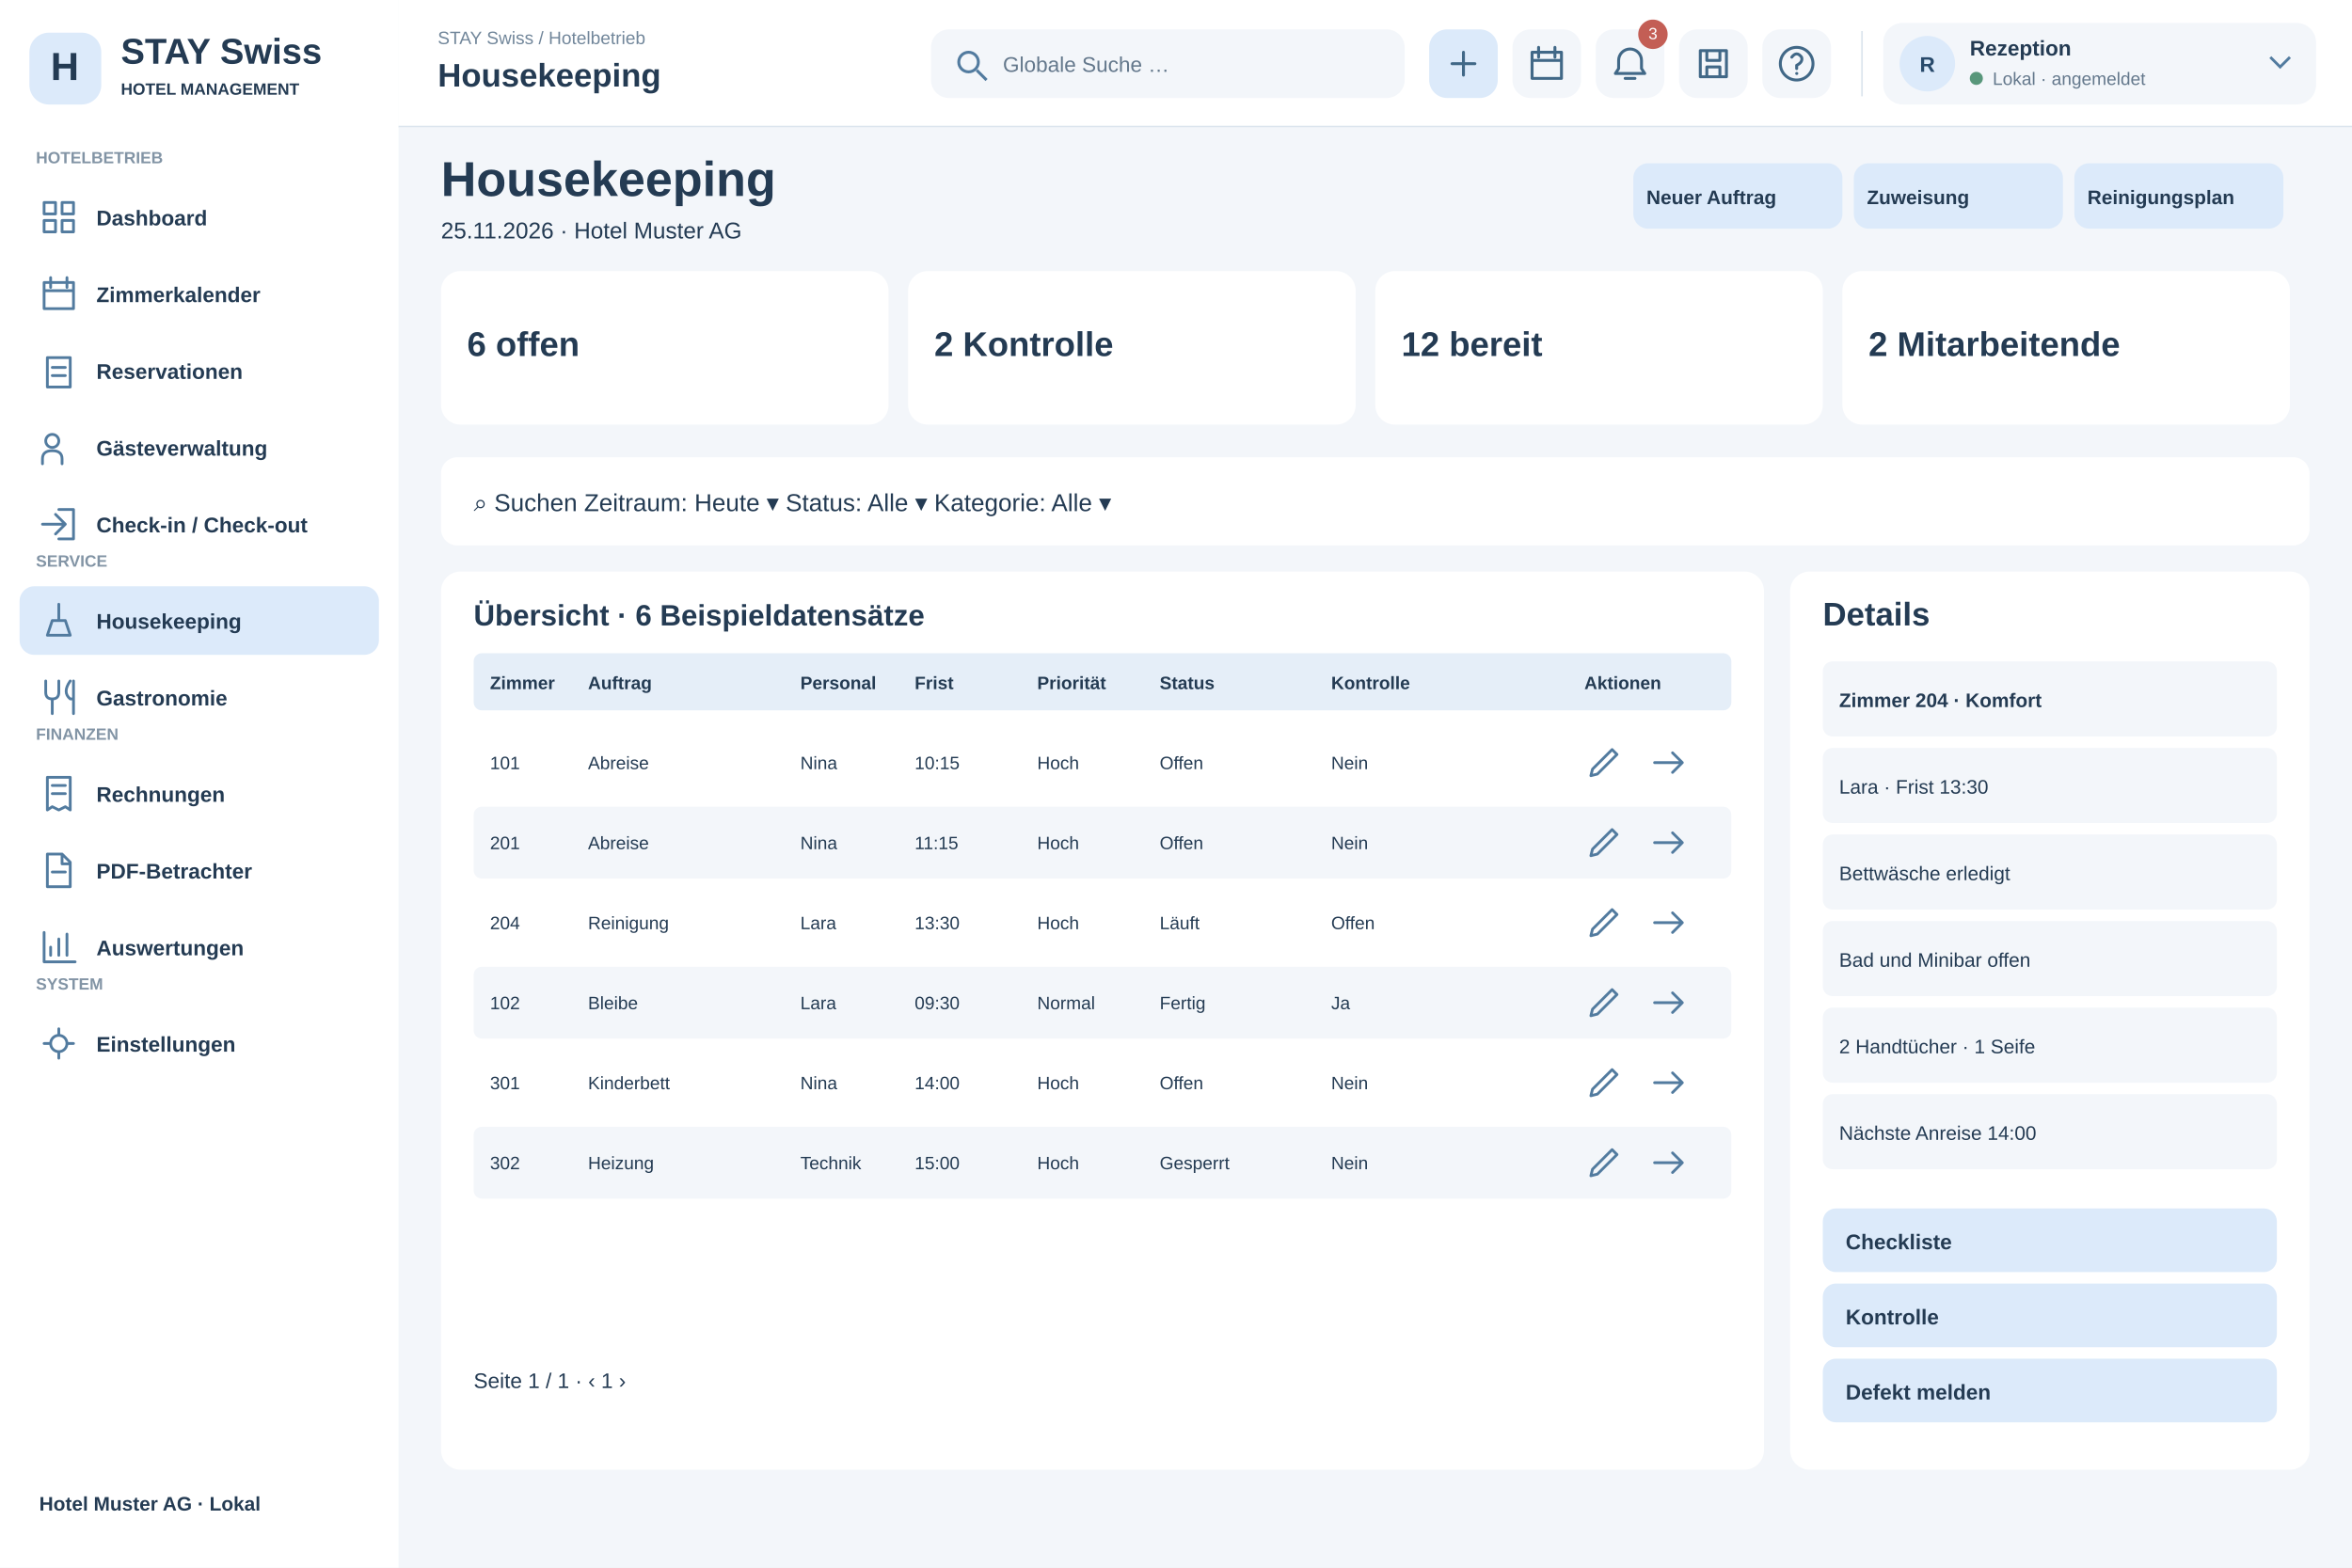
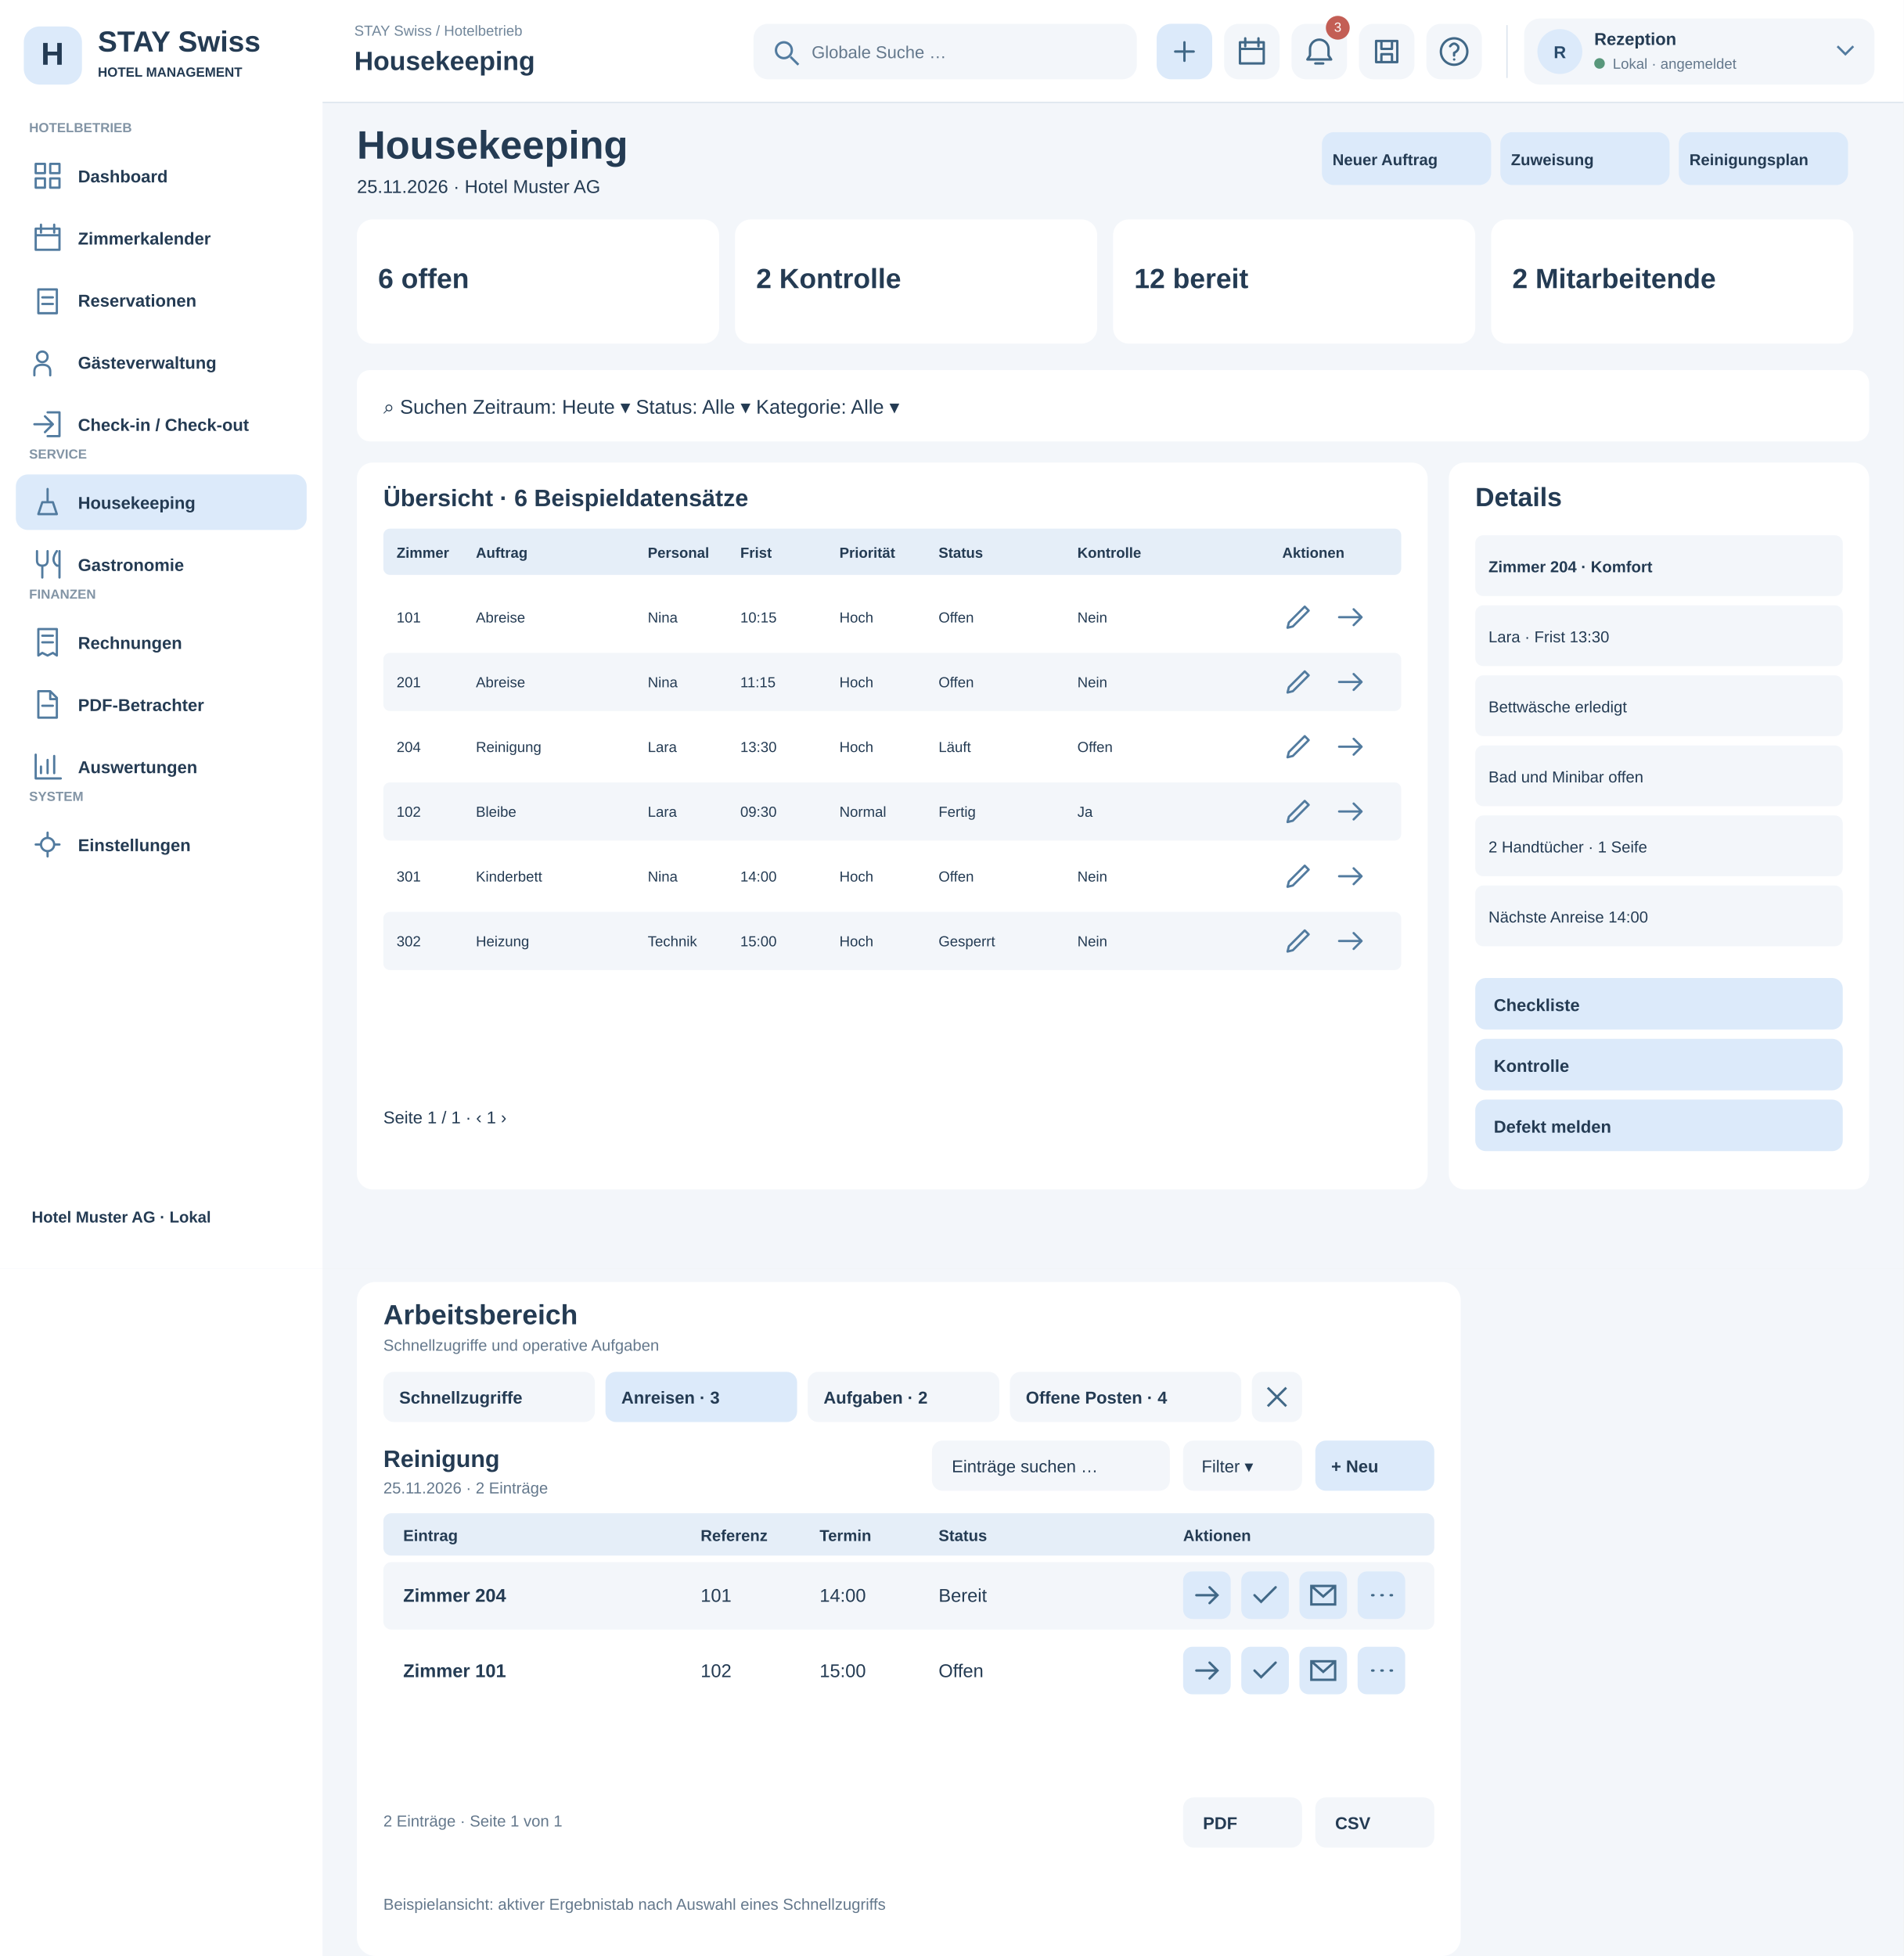
- <svg xmlns="http://www.w3.org/2000/svg" width="1440" height="960" viewBox="0 0 1440 960">
+ <svg xmlns="http://www.w3.org/2000/svg" width="1440" height="1480" viewBox="0 0 1440 1480">
  <rect x="0" y="0" width="1440" height="960" fill="#f3f6fa" rx="0" />
  <rect x="0" y="0" width="244" height="960" fill="#fff" rx="0" />
  <rect x="18" y="20" width="44" height="44" fill="#dceafa" rx="12" />
  <text x="31" y="49" font-family="Arial,sans-serif" font-size="24" font-weight="700" fill="#243b53">H</text>
  <text x="74" y="39" font-family="Arial,sans-serif" font-size="22" font-weight="700" fill="#243b53">STAY Swiss</text>
  <text x="74" y="58" font-family="Arial,sans-serif" font-size="10" font-weight="600" fill="#243b53">HOTEL MANAGEMENT</text>
  <text x="22" y="100" font-family="Arial,sans-serif" font-size="10" font-weight="700" fill="#8294a5">HOTELBETRIEB</text>
  <rect x="12" y="112" width="220" height="42" fill="#fff" rx="9" />
  <g transform="translate(24,121)" fill="none" stroke="#527b9f" stroke-width="1.7" stroke-linejoin="round" stroke-linecap="round">
    <path d="M3 3h7v7H3zM14 3h7v7h-7zM3 14h7v7H3zM14 14h7v7h-7z" />
  </g>
  <text x="59" y="138" font-family="Arial,sans-serif" font-size="13" font-weight="600" fill="#243b53">Dashboard</text>
  <rect x="12" y="159" width="220" height="42" fill="#fff" rx="9" />
  <g transform="translate(24,168)" fill="none" stroke="#527b9f" stroke-width="1.7" stroke-linejoin="round" stroke-linecap="round">
    <path d="M3 5h18v16H3zM7 2v6M17 2v6M3 10h18" />
  </g>
  <text x="59" y="185" font-family="Arial,sans-serif" font-size="13" font-weight="600" fill="#243b53">Zimmerkalender</text>
  <rect x="12" y="206" width="220" height="42" fill="#fff" rx="9" />
  <g transform="translate(24,215)" fill="none" stroke="#527b9f" stroke-width="1.7" stroke-linejoin="round" stroke-linecap="round">
    <path d="M5 4h14v18H5zM8 10h8M8 15h8" />
  </g>
  <text x="59" y="232" font-family="Arial,sans-serif" font-size="13" font-weight="600" fill="#243b53">Reservationen</text>
  <rect x="12" y="253" width="220" height="42" fill="#fff" rx="9" />
  <g transform="translate(24,262)" fill="none" stroke="#527b9f" stroke-width="1.7" stroke-linejoin="round" stroke-linecap="round">
    <path d="M8 12a4 4 0 1 0 0-8a4 4 0 1 0 0 8M2 22v-3q0-5 6-5t6 5v3" />
  </g>
  <text x="59" y="279" font-family="Arial,sans-serif" font-size="13" font-weight="600" fill="#243b53">Gästeverwaltung</text>
  <rect x="12" y="300" width="220" height="42" fill="#fff" rx="9" />
  <g transform="translate(24,309)" fill="none" stroke="#527b9f" stroke-width="1.7" stroke-linejoin="round" stroke-linecap="round">
    <path d="M12 3h9v18h-9M2 12h14M10 6l6 6-6 6" />
  </g>
  <text x="59" y="326" font-family="Arial,sans-serif" font-size="13" font-weight="600" fill="#243b53">Check-in / Check-out</text>
  <text x="22" y="347" font-family="Arial,sans-serif" font-size="10" font-weight="700" fill="#8294a5">SERVICE</text>
  <rect x="12" y="359" width="220" height="42" fill="#dceafa" rx="9" />
  <g transform="translate(24,368)" fill="none" stroke="#527b9f" stroke-width="1.7" stroke-linejoin="round" stroke-linecap="round">
    <path d="M5 21h14l-3-9H8zM12 12V2" />
  </g>
  <text x="59" y="385" font-family="Arial,sans-serif" font-size="13" font-weight="600" fill="#243b53">Housekeeping</text>
  <rect x="12" y="406" width="220" height="42" fill="#fff" rx="9" />
  <g transform="translate(24,415)" fill="none" stroke="#527b9f" stroke-width="1.7" stroke-linejoin="round" stroke-linecap="round">
    <path d="M4 2v7q0 4 4 4t4-4V2M8 13v9M19 2q-5 7 0 11h2M21 2v20" />
  </g>
  <text x="59" y="432" font-family="Arial,sans-serif" font-size="13" font-weight="600" fill="#243b53">Gastronomie</text>
  <text x="22" y="453" font-family="Arial,sans-serif" font-size="10" font-weight="700" fill="#8294a5">FINANZEN</text>
  <rect x="12" y="465" width="220" height="42" fill="#fff" rx="9" />
  <g transform="translate(24,474)" fill="none" stroke="#527b9f" stroke-width="1.7" stroke-linejoin="round" stroke-linecap="round">
    <path d="M5 2h14v20l-3-2-4 2-4-2-3 2zM8 7h8M8 12h8" />
  </g>
  <text x="59" y="491" font-family="Arial,sans-serif" font-size="13" font-weight="600" fill="#243b53">Rechnungen</text>
  <rect x="12" y="512" width="220" height="42" fill="#fff" rx="9" />
  <g transform="translate(24,521)" fill="none" stroke="#527b9f" stroke-width="1.7" stroke-linejoin="round" stroke-linecap="round">
    <path d="M5 2h9l5 5v15H5zM14 2v6h5M8 13h8" />
  </g>
  <text x="59" y="538" font-family="Arial,sans-serif" font-size="13" font-weight="600" fill="#243b53">PDF-Betrachter</text>
  <rect x="12" y="559" width="220" height="42" fill="#fff" rx="9" />
  <g transform="translate(24,568)" fill="none" stroke="#527b9f" stroke-width="1.7" stroke-linejoin="round" stroke-linecap="round">
    <path d="M3 3v18h19M7 17v-5M12 17V7M17 17V4" />
  </g>
  <text x="59" y="585" font-family="Arial,sans-serif" font-size="13" font-weight="600" fill="#243b53">Auswertungen</text>
  <text x="22" y="606" font-family="Arial,sans-serif" font-size="10" font-weight="700" fill="#8294a5">SYSTEM</text>
  <rect x="12" y="618" width="220" height="42" fill="#fff" rx="9" />
  <g transform="translate(24,627)" fill="none" stroke="#527b9f" stroke-width="1.7" stroke-linejoin="round" stroke-linecap="round">
    <path d="M12 3v3M12 18v3M3 12h3M18 12h3M12 7a5 5 0 1 0 0 10a5 5 0 1 0 0-10" />
  </g>
  <text x="59" y="644" font-family="Arial,sans-serif" font-size="13" font-weight="600" fill="#243b53">Einstellungen</text>
  <text x="24" y="925" font-family="Arial,sans-serif" font-size="12" font-weight="600" fill="#243b53">Hotel Muster AG · Lokal</text>
  <rect x="244" y="0" width="1196" height="78" fill="#fff" rx="0" />
  <text x="270" y="47" font-family="Arial,sans-serif" font-size="17" font-weight="700" fill="#243b53">Hotelbetrieb / Housekeeping</text>
  <rect x="825" y="19" width="310" height="40" fill="#f3f6fa" rx="10" />
  <text x="845" y="44" font-family="Arial,sans-serif" font-size="14" font-weight="400" fill="#243b53">⌕  Globale Suche</text>
  <text x="1160" y="44" font-family="Arial,sans-serif" font-size="15" font-weight="700" fill="#243b53">♧     ?     Rezeption ▾</text>
  <text x="270" y="120" font-family="Arial,sans-serif" font-size="30" font-weight="700" fill="#243b53">Housekeeping</text>
  <text x="270" y="146" font-family="Arial,sans-serif" font-size="14" font-weight="400" fill="#243b53">25.11.2026 · Hotel Muster AG</text>
  <rect x="1000" y="100" width="128" height="40" fill="#dceafa" rx="9" />
  <text x="1008" y="125" font-family="Arial,sans-serif" font-size="12" font-weight="700" fill="#243b53">Neuer Auftrag</text>
  <rect x="1135" y="100" width="128" height="40" fill="#dceafa" rx="9" />
  <text x="1143" y="125" font-family="Arial,sans-serif" font-size="12" font-weight="700" fill="#243b53">Zuweisung</text>
  <rect x="1270" y="100" width="128" height="40" fill="#dceafa" rx="9" />
  <text x="1278" y="125" font-family="Arial,sans-serif" font-size="12" font-weight="700" fill="#243b53">Reinigungsplan</text>
  <rect x="270" y="166" width="274" height="94" fill="#fff" rx="12" />
  <text x="286" y="218" font-family="Arial,sans-serif" font-size="21" font-weight="700" fill="#243b53">6 offen</text>
  <rect x="556" y="166" width="274" height="94" fill="#fff" rx="12" />
  <text x="572" y="218" font-family="Arial,sans-serif" font-size="21" font-weight="700" fill="#243b53">2 Kontrolle</text>
  <rect x="842" y="166" width="274" height="94" fill="#fff" rx="12" />
  <text x="858" y="218" font-family="Arial,sans-serif" font-size="21" font-weight="700" fill="#243b53">12 bereit</text>
  <rect x="1128" y="166" width="274" height="94" fill="#fff" rx="12" />
  <text x="1144" y="218" font-family="Arial,sans-serif" font-size="21" font-weight="700" fill="#243b53">2 Mitarbeitende</text>
  <rect x="270" y="280" width="1144" height="54" fill="#fff" rx="10" />
  <text x="290" y="313" font-family="Arial,sans-serif" font-size="15" font-weight="400" fill="#243b53">⌕  Suchen                 Zeitraum: Heute ▾                 Status: Alle ▾                 Kategorie: Alle ▾</text>
  <rect x="270" y="350" width="810" height="550" fill="#fff" rx="12" />
  <rect x="1096" y="350" width="318" height="550" fill="#fff" rx="12" />
  <text x="290" y="383" font-family="Arial,sans-serif" font-size="18" font-weight="700" fill="#243b53">Übersicht · 6 Beispieldatensätze</text>
  <rect x="290" y="400" width="770" height="35" fill="#e5eef8" rx="5" />
  <text x="300" y="422" font-family="Arial,sans-serif" font-size="11" font-weight="700" fill="#243b53">Zimmer</text>
  <text x="360" y="422" font-family="Arial,sans-serif" font-size="11" font-weight="700" fill="#243b53">Auftrag</text>
  <text x="490" y="422" font-family="Arial,sans-serif" font-size="11" font-weight="700" fill="#243b53">Personal</text>
  <text x="560" y="422" font-family="Arial,sans-serif" font-size="11" font-weight="700" fill="#243b53">Frist</text>
  <text x="635" y="422" font-family="Arial,sans-serif" font-size="11" font-weight="700" fill="#243b53">Priorität</text>
  <text x="710" y="422" font-family="Arial,sans-serif" font-size="11" font-weight="700" fill="#243b53">Status</text>
  <text x="815" y="422" font-family="Arial,sans-serif" font-size="11" font-weight="700" fill="#243b53">Kontrolle</text>
  <text x="970" y="422" font-family="Arial,sans-serif" font-size="11" font-weight="700" fill="#243b53">Aktionen</text>
  <rect x="290" y="445" width="770" height="44" fill="#fff" rx="5" />
  <text x="300" y="471" font-family="Arial,sans-serif" font-size="11" font-weight="400" fill="#243b53">101</text>
  <text x="360" y="471" font-family="Arial,sans-serif" font-size="11" font-weight="400" fill="#243b53">Abreise</text>
  <text x="490" y="471" font-family="Arial,sans-serif" font-size="11" font-weight="400" fill="#243b53">Nina</text>
  <text x="560" y="471" font-family="Arial,sans-serif" font-size="11" font-weight="400" fill="#243b53">10:15</text>
  <text x="635" y="471" font-family="Arial,sans-serif" font-size="11" font-weight="400" fill="#243b53">Hoch</text>
  <text x="710" y="471" font-family="Arial,sans-serif" font-size="11" font-weight="400" fill="#243b53">Offen</text>
  <text x="815" y="471" font-family="Arial,sans-serif" font-size="11" font-weight="400" fill="#243b53">Nein</text>
  <g transform="translate(970,455)" fill="none" stroke="#527b9f" stroke-width="1.7" stroke-linejoin="round" stroke-linecap="round">
    <path d="M4 20l4-1 12-12-3-3L5 16z" />
  </g>
  <g transform="translate(1010,455)" fill="none" stroke="#527b9f" stroke-width="1.7" stroke-linejoin="round" stroke-linecap="round">
    <path d="M3 12h17M14 6l6 6-6 6" />
  </g>
  <rect x="290" y="494" width="770" height="44" fill="#f3f6fa" rx="5" />
  <text x="300" y="520" font-family="Arial,sans-serif" font-size="11" font-weight="400" fill="#243b53">201</text>
  <text x="360" y="520" font-family="Arial,sans-serif" font-size="11" font-weight="400" fill="#243b53">Abreise</text>
  <text x="490" y="520" font-family="Arial,sans-serif" font-size="11" font-weight="400" fill="#243b53">Nina</text>
  <text x="560" y="520" font-family="Arial,sans-serif" font-size="11" font-weight="400" fill="#243b53">11:15</text>
  <text x="635" y="520" font-family="Arial,sans-serif" font-size="11" font-weight="400" fill="#243b53">Hoch</text>
  <text x="710" y="520" font-family="Arial,sans-serif" font-size="11" font-weight="400" fill="#243b53">Offen</text>
  <text x="815" y="520" font-family="Arial,sans-serif" font-size="11" font-weight="400" fill="#243b53">Nein</text>
  <g transform="translate(970,504)" fill="none" stroke="#527b9f" stroke-width="1.7" stroke-linejoin="round" stroke-linecap="round">
    <path d="M4 20l4-1 12-12-3-3L5 16z" />
  </g>
  <g transform="translate(1010,504)" fill="none" stroke="#527b9f" stroke-width="1.7" stroke-linejoin="round" stroke-linecap="round">
    <path d="M3 12h17M14 6l6 6-6 6" />
  </g>
  <rect x="290" y="543" width="770" height="44" fill="#fff" rx="5" />
  <text x="300" y="569" font-family="Arial,sans-serif" font-size="11" font-weight="400" fill="#243b53">204</text>
  <text x="360" y="569" font-family="Arial,sans-serif" font-size="11" font-weight="400" fill="#243b53">Reinigung</text>
  <text x="490" y="569" font-family="Arial,sans-serif" font-size="11" font-weight="400" fill="#243b53">Lara</text>
  <text x="560" y="569" font-family="Arial,sans-serif" font-size="11" font-weight="400" fill="#243b53">13:30</text>
  <text x="635" y="569" font-family="Arial,sans-serif" font-size="11" font-weight="400" fill="#243b53">Hoch</text>
  <text x="710" y="569" font-family="Arial,sans-serif" font-size="11" font-weight="400" fill="#243b53">Läuft</text>
  <text x="815" y="569" font-family="Arial,sans-serif" font-size="11" font-weight="400" fill="#243b53">Offen</text>
  <g transform="translate(970,553)" fill="none" stroke="#527b9f" stroke-width="1.7" stroke-linejoin="round" stroke-linecap="round">
    <path d="M4 20l4-1 12-12-3-3L5 16z" />
  </g>
  <g transform="translate(1010,553)" fill="none" stroke="#527b9f" stroke-width="1.7" stroke-linejoin="round" stroke-linecap="round">
    <path d="M3 12h17M14 6l6 6-6 6" />
  </g>
  <rect x="290" y="592" width="770" height="44" fill="#f3f6fa" rx="5" />
  <text x="300" y="618" font-family="Arial,sans-serif" font-size="11" font-weight="400" fill="#243b53">102</text>
  <text x="360" y="618" font-family="Arial,sans-serif" font-size="11" font-weight="400" fill="#243b53">Bleibe</text>
  <text x="490" y="618" font-family="Arial,sans-serif" font-size="11" font-weight="400" fill="#243b53">Lara</text>
  <text x="560" y="618" font-family="Arial,sans-serif" font-size="11" font-weight="400" fill="#243b53">09:30</text>
  <text x="635" y="618" font-family="Arial,sans-serif" font-size="11" font-weight="400" fill="#243b53">Normal</text>
  <text x="710" y="618" font-family="Arial,sans-serif" font-size="11" font-weight="400" fill="#243b53">Fertig</text>
  <text x="815" y="618" font-family="Arial,sans-serif" font-size="11" font-weight="400" fill="#243b53">Ja</text>
  <g transform="translate(970,602)" fill="none" stroke="#527b9f" stroke-width="1.7" stroke-linejoin="round" stroke-linecap="round">
    <path d="M4 20l4-1 12-12-3-3L5 16z" />
  </g>
  <g transform="translate(1010,602)" fill="none" stroke="#527b9f" stroke-width="1.7" stroke-linejoin="round" stroke-linecap="round">
    <path d="M3 12h17M14 6l6 6-6 6" />
  </g>
  <rect x="290" y="641" width="770" height="44" fill="#fff" rx="5" />
  <text x="300" y="667" font-family="Arial,sans-serif" font-size="11" font-weight="400" fill="#243b53">301</text>
  <text x="360" y="667" font-family="Arial,sans-serif" font-size="11" font-weight="400" fill="#243b53">Kinderbett</text>
  <text x="490" y="667" font-family="Arial,sans-serif" font-size="11" font-weight="400" fill="#243b53">Nina</text>
  <text x="560" y="667" font-family="Arial,sans-serif" font-size="11" font-weight="400" fill="#243b53">14:00</text>
  <text x="635" y="667" font-family="Arial,sans-serif" font-size="11" font-weight="400" fill="#243b53">Hoch</text>
  <text x="710" y="667" font-family="Arial,sans-serif" font-size="11" font-weight="400" fill="#243b53">Offen</text>
  <text x="815" y="667" font-family="Arial,sans-serif" font-size="11" font-weight="400" fill="#243b53">Nein</text>
  <g transform="translate(970,651)" fill="none" stroke="#527b9f" stroke-width="1.7" stroke-linejoin="round" stroke-linecap="round">
    <path d="M4 20l4-1 12-12-3-3L5 16z" />
  </g>
  <g transform="translate(1010,651)" fill="none" stroke="#527b9f" stroke-width="1.7" stroke-linejoin="round" stroke-linecap="round">
    <path d="M3 12h17M14 6l6 6-6 6" />
  </g>
  <rect x="290" y="690" width="770" height="44" fill="#f3f6fa" rx="5" />
  <text x="300" y="716" font-family="Arial,sans-serif" font-size="11" font-weight="400" fill="#243b53">302</text>
  <text x="360" y="716" font-family="Arial,sans-serif" font-size="11" font-weight="400" fill="#243b53">Heizung</text>
  <text x="490" y="716" font-family="Arial,sans-serif" font-size="11" font-weight="400" fill="#243b53">Technik</text>
  <text x="560" y="716" font-family="Arial,sans-serif" font-size="11" font-weight="400" fill="#243b53">15:00</text>
  <text x="635" y="716" font-family="Arial,sans-serif" font-size="11" font-weight="400" fill="#243b53">Hoch</text>
  <text x="710" y="716" font-family="Arial,sans-serif" font-size="11" font-weight="400" fill="#243b53">Gesperrt</text>
  <text x="815" y="716" font-family="Arial,sans-serif" font-size="11" font-weight="400" fill="#243b53">Nein</text>
  <g transform="translate(970,700)" fill="none" stroke="#527b9f" stroke-width="1.7" stroke-linejoin="round" stroke-linecap="round">
    <path d="M4 20l4-1 12-12-3-3L5 16z" />
  </g>
  <g transform="translate(1010,700)" fill="none" stroke="#527b9f" stroke-width="1.7" stroke-linejoin="round" stroke-linecap="round">
    <path d="M3 12h17M14 6l6 6-6 6" />
  </g>
  <text x="290" y="850" font-family="Arial,sans-serif" font-size="13" font-weight="400" fill="#243b53">Seite 1 / 1 · ‹  1  ›</text>
  <text x="1116" y="383" font-family="Arial,sans-serif" font-size="20" font-weight="700" fill="#243b53">Details</text>
  <rect x="1116" y="405" width="278" height="46" fill="#f3f6fa" rx="6" />
  <text x="1126" y="433" font-family="Arial,sans-serif" font-size="12" font-weight="700" fill="#243b53">Zimmer 204 · Komfort</text>
  <rect x="1116" y="458" width="278" height="46" fill="#f3f6fa" rx="6" />
  <text x="1126" y="486" font-family="Arial,sans-serif" font-size="12" font-weight="400" fill="#243b53">Lara · Frist 13:30</text>
  <rect x="1116" y="511" width="278" height="46" fill="#f3f6fa" rx="6" />
  <text x="1126" y="539" font-family="Arial,sans-serif" font-size="12" font-weight="400" fill="#243b53">Bettwäsche erledigt</text>
  <rect x="1116" y="564" width="278" height="46" fill="#f3f6fa" rx="6" />
  <text x="1126" y="592" font-family="Arial,sans-serif" font-size="12" font-weight="400" fill="#243b53">Bad und Minibar offen</text>
  <rect x="1116" y="617" width="278" height="46" fill="#f3f6fa" rx="6" />
  <text x="1126" y="645" font-family="Arial,sans-serif" font-size="12" font-weight="400" fill="#243b53">2 Handtücher · 1 Seife</text>
  <rect x="1116" y="670" width="278" height="46" fill="#f3f6fa" rx="6" />
  <text x="1126" y="698" font-family="Arial,sans-serif" font-size="12" font-weight="400" fill="#243b53">Nächste Anreise 14:00</text>
  <rect x="1116" y="740" width="278" height="39" fill="#dceafa" rx="8" />
  <text x="1130" y="765" font-family="Arial,sans-serif" font-size="13" font-weight="700" fill="#243b53">Checkliste</text>
  <rect x="1116" y="786" width="278" height="39" fill="#dceafa" rx="8" />
  <text x="1130" y="811" font-family="Arial,sans-serif" font-size="13" font-weight="700" fill="#243b53">Kontrolle</text>
  <rect x="1116" y="832" width="278" height="39" fill="#dceafa" rx="8" />
  <text x="1130" y="857" font-family="Arial,sans-serif" font-size="13" font-weight="700" fill="#243b53">Defekt melden</text>
  <g id="premium-header">
    <style>.header-action:hover rect,.header-action:focus rect{fill:#c5dff4}.header-action{cursor:pointer}.header-action:focus{outline:none}</style>
    <rect x="244" y="0" width="1196" height="78" fill="#fff" />
    <path d="M244 77.5H1440" stroke="#dce5ee" />
    <text x="268" y="27" font-family="Arial" font-size="11" fill="#71869a">STAY Swiss / Hotelbetrieb</text>
    <text x="268" y="53" font-family="Arial" font-size="20" font-weight="700" fill="#243b53">Housekeeping</text>
    <g class="header-action" tabindex="0" aria-label="Globale Suche">
      <rect x="570" y="18" width="290" height="42" rx="11" fill="#f3f6fa" />
      <g transform="translate(584,29)" stroke="#527b9f" fill="none" stroke-width="1.8">
        <circle cx="9" cy="9" r="6" />
        <path d="M14 14l6 6" />
      </g>
      <text x="614" y="44" font-family="Arial" font-size="13" fill="#64788c">Globale Suche …</text>
    </g>
    <g class="header-action" tabindex="0" aria-label="Neue Reservation">
      <rect x="875" y="18" width="42" height="42" rx="11" fill="#dceafa" />
      <g transform="translate(884,27)" stroke="#416887" fill="none" stroke-width="1.8" stroke-linecap="round" stroke-linejoin="round">
        <path d="M12 5v14M5 12h14" />
      </g>
    </g>
    <g class="header-action" tabindex="0" aria-label="Tageskalender">
      <rect x="926" y="18" width="42" height="42" rx="11" fill="#f3f6fa" />
      <g transform="translate(935,27)" stroke="#416887" fill="none" stroke-width="1.8" stroke-linecap="round" stroke-linejoin="round">
        <path d="M3 5h18v16H3zM7 2v6M17 2v6M3 10h18" />
      </g>
    </g>
    <g class="header-action" tabindex="0" aria-label="Benachrichtigungen">
      <rect x="977" y="18" width="42" height="42" rx="11" fill="#f3f6fa" />
      <g transform="translate(986,27)" stroke="#416887" fill="none" stroke-width="1.8" stroke-linecap="round" stroke-linejoin="round">
        <path d="M12 3a7 7 0 0 0-7 7v5l-2 3h18l-2-3v-5a7 7 0 0 0-7-7M9 21h6" />
      </g>
      <circle cx="1012" cy="21" r="9" fill="#c35e55" />
      <text x="1012" y="24" font-family="Arial" font-size="10" text-anchor="middle" fill="#fff">3</text>
    </g>
    <g class="header-action" tabindex="0" aria-label="Datensicherung">
      <rect x="1028" y="18" width="42" height="42" rx="11" fill="#f3f6fa" />
      <g transform="translate(1037,27)" stroke="#416887" fill="none" stroke-width="1.8" stroke-linecap="round" stroke-linejoin="round">
        <path d="M4 4h16v16H4zM8 4v6h8V4M8 20v-6h8v6" />
      </g>
    </g>
    <g class="header-action" tabindex="0" aria-label="Hilfe">
      <rect x="1079" y="18" width="42" height="42" rx="11" fill="#f3f6fa" />
      <g transform="translate(1088,27)" stroke="#416887" fill="none" stroke-width="1.8" stroke-linecap="round" stroke-linejoin="round">
        <path d="M12 2a10 10 0 1 0 0 20a10 10 0 1 0 0-20M9 8q3-4 6 0q1 3-3 5v2M12 18h.1" />
      </g>
    </g>
    <path d="M1140 19v40" stroke="#dce5ee" />
    <g class="header-action" tabindex="0" aria-label="Benutzerprofil und Abmelden">
      <rect x="1153" y="14" width="265" height="50" rx="12" fill="#f3f6fa" />
      <circle cx="1180" cy="39" r="17" fill="#dceafa" />
      <text x="1180" y="44" text-anchor="middle" font-family="Arial" font-size="13" font-weight="700" fill="#284a6b">R</text>
      <text x="1206" y="34" font-family="Arial" font-size="13" font-weight="700" fill="#243b53">Rezeption</text>
      <circle cx="1210" cy="48" r="4" fill="#58977b" />
      <text x="1220" y="52" font-family="Arial" font-size="11" fill="#64788c">Lokal · angemeldet</text>
      <path d="M1390 35l6 6 6-6" fill="none" stroke="#527b9f" stroke-width="1.7" />
    </g>
  </g>
+   <rect x="0" y="960" width="1440" height="520" fill="#f3f6fa" />
+   <rect x="0" y="960" width="244" height="520" fill="#fff" />
+   <g transform="translate(165,230)">
+     <rect x="105" y="740" width="835" height="510" rx="14" fill="#fff" />
+     <text x="125" y="772" font-family="Arial" font-size="21" font-weight="700" fill="#243b53">Arbeitsbereich</text>
+     <text x="125" y="792" font-family="Arial" font-size="12" font-weight="400" fill="#64788c">Schnellzugriffe und operative Aufgaben</text>
+     <g tabindex="0">
+       <rect x="125" y="808" width="160" height="38" rx="8" fill="#f3f6fa" />
+       <text x="137" y="832" font-family="Arial" font-size="13" font-weight="700" fill="#243b53">Schnellzugriffe</text>
+     </g>
+     <g tabindex="0">
+       <rect x="293" y="808" width="145" height="38" rx="8" fill="#dceafa" />
+       <text x="305" y="832" font-family="Arial" font-size="13" font-weight="700" fill="#243b53">Anreisen · 3</text>
+     </g>
+     <g tabindex="0">
+       <rect x="446" y="808" width="145" height="38" rx="8" fill="#f3f6fa" />
+       <text x="458" y="832" font-family="Arial" font-size="13" font-weight="700" fill="#243b53">Aufgaben · 2</text>
+     </g>
+     <g tabindex="0">
+       <rect x="599" y="808" width="175" height="38" rx="8" fill="#f3f6fa" />
+       <text x="611" y="832" font-family="Arial" font-size="13" font-weight="700" fill="#243b53">Offene Posten · 4</text>
+     </g>
+     <g>
+       <rect x="782" y="808" width="38" height="38" rx="8" fill="#f3f6fa" />
+       <path d="M794 820l14 14m0-14l-14 14" stroke="#416887" stroke-width="1.8" />
+     </g>
+     <text x="125" y="880" font-family="Arial" font-size="18" font-weight="700" fill="#243b53">Reinigung</text>
+     <text x="125" y="900" font-family="Arial" font-size="12" font-weight="400" fill="#64788c">25.11.2026 · 2 Einträge</text>
+     <rect x="540" y="860" width="180" height="38" rx="8" fill="#f3f6fa" />
+     <text x="555" y="884" font-family="Arial" font-size="13" font-weight="400" fill="#243b53">Einträge suchen …</text>
+     <rect x="730" y="860" width="90" height="38" rx="8" fill="#f3f6fa" />
+     <text x="744" y="884" font-family="Arial" font-size="13" font-weight="400" fill="#243b53">Filter ▾</text>
+     <rect x="830" y="860" width="90" height="38" rx="8" fill="#dceafa" />
+     <text x="842" y="884" font-family="Arial" font-size="13" font-weight="700" fill="#243b53">+ Neu</text>
+     <rect x="125" y="915" width="795" height="32" rx="6" fill="#e5eef8" />
+     <text x="140" y="936" font-family="Arial" font-size="12" font-weight="700" fill="#243b53">Eintrag</text>
+     <text x="365" y="936" font-family="Arial" font-size="12" font-weight="700" fill="#243b53">Referenz</text>
+     <text x="455" y="936" font-family="Arial" font-size="12" font-weight="700" fill="#243b53">Termin</text>
+     <text x="545" y="936" font-family="Arial" font-size="12" font-weight="700" fill="#243b53">Status</text>
+     <text x="730" y="936" font-family="Arial" font-size="12" font-weight="700" fill="#243b53">Aktionen</text>
+     <rect x="125" y="952" width="795" height="51" rx="6" fill="#f3f6fa" />
+     <text x="140" y="982" font-family="Arial" font-size="14" font-weight="700" fill="#243b53">Zimmer 204</text>
+     <text x="365" y="982" font-family="Arial" font-size="14" font-weight="400" fill="#243b53">101</text>
+     <text x="455" y="982" font-family="Arial" font-size="14" font-weight="400" fill="#243b53">14:00</text>
+     <text x="545" y="982" font-family="Arial" font-size="14" font-weight="400" fill="#243b53">Bereit</text>
+     <g tabindex="0">
+       <rect x="730" y="959" width="36" height="36" rx="7" fill="#dceafa" />
+       <g transform="translate(736,965)" stroke="#416887" stroke-width="1.8" stroke-linecap="round" fill="none">
+         <path d="M4 12h16M14 6l6 6-6 6" />
+       </g>
+     </g>
+     <g tabindex="0">
+       <rect x="774" y="959" width="36" height="36" rx="7" fill="#dceafa" />
+       <g transform="translate(780,965)" stroke="#416887" stroke-width="1.8" stroke-linecap="round" fill="none">
+         <path d="M4 12l5 5L20 6" />
+       </g>
+     </g>
+     <g tabindex="0">
+       <rect x="818" y="959" width="36" height="36" rx="7" fill="#dceafa" />
+       <g transform="translate(824,965)" stroke="#416887" stroke-width="1.8" stroke-linecap="round" fill="none">
+         <path d="M3 5h18v14H3zM3 5l9 8 9-8" />
+       </g>
+     </g>
+     <g tabindex="0">
+       <rect x="862" y="959" width="36" height="36" rx="7" fill="#dceafa" />
+       <g transform="translate(868,965)" stroke="#416887" stroke-width="1.8" stroke-linecap="round" fill="none">
+         <path d="M5 12h1M12 12h1M19 12h1" />
+       </g>
+     </g>
+     <rect x="125" y="1009" width="795" height="51" rx="6" fill="#fff" />
+     <text x="140" y="1039" font-family="Arial" font-size="14" font-weight="700" fill="#243b53">Zimmer 101</text>
+     <text x="365" y="1039" font-family="Arial" font-size="14" font-weight="400" fill="#243b53">102</text>
+     <text x="455" y="1039" font-family="Arial" font-size="14" font-weight="400" fill="#243b53">15:00</text>
+     <text x="545" y="1039" font-family="Arial" font-size="14" font-weight="400" fill="#243b53">Offen</text>
+     <g tabindex="0">
+       <rect x="730" y="1016" width="36" height="36" rx="7" fill="#dceafa" />
+       <g transform="translate(736,1022)" stroke="#416887" stroke-width="1.8" stroke-linecap="round" fill="none">
+         <path d="M4 12h16M14 6l6 6-6 6" />
+       </g>
+     </g>
+     <g tabindex="0">
+       <rect x="774" y="1016" width="36" height="36" rx="7" fill="#dceafa" />
+       <g transform="translate(780,1022)" stroke="#416887" stroke-width="1.8" stroke-linecap="round" fill="none">
+         <path d="M4 12l5 5L20 6" />
+       </g>
+     </g>
+     <g tabindex="0">
+       <rect x="818" y="1016" width="36" height="36" rx="7" fill="#dceafa" />
+       <g transform="translate(824,1022)" stroke="#416887" stroke-width="1.8" stroke-linecap="round" fill="none">
+         <path d="M3 5h18v14H3zM3 5l9 8 9-8" />
+       </g>
+     </g>
+     <g tabindex="0">
+       <rect x="862" y="1016" width="36" height="36" rx="7" fill="#dceafa" />
+       <g transform="translate(868,1022)" stroke="#416887" stroke-width="1.8" stroke-linecap="round" fill="none">
+         <path d="M5 12h1M12 12h1M19 12h1" />
+       </g>
+     </g>
+     <text x="125" y="1152" font-family="Arial" font-size="12" font-weight="400" fill="#64788c">2 Einträge · Seite 1 von 1</text>
+     <rect x="730" y="1130" width="90" height="38" rx="8" fill="#f3f6fa" />
+     <text x="745" y="1154" font-family="Arial" font-size="13" font-weight="700" fill="#243b53">PDF</text>
+     <rect x="830" y="1130" width="90" height="38" rx="8" fill="#f3f6fa" />
+     <text x="845" y="1154" font-family="Arial" font-size="13" font-weight="700" fill="#243b53">CSV</text>
+     <text x="125" y="1215" font-family="Arial" font-size="12" font-weight="400" fill="#64788c">Beispielansicht: aktiver Ergebnistab nach Auswahl eines Schnellzugriffs</text>
+   </g>
</svg>
